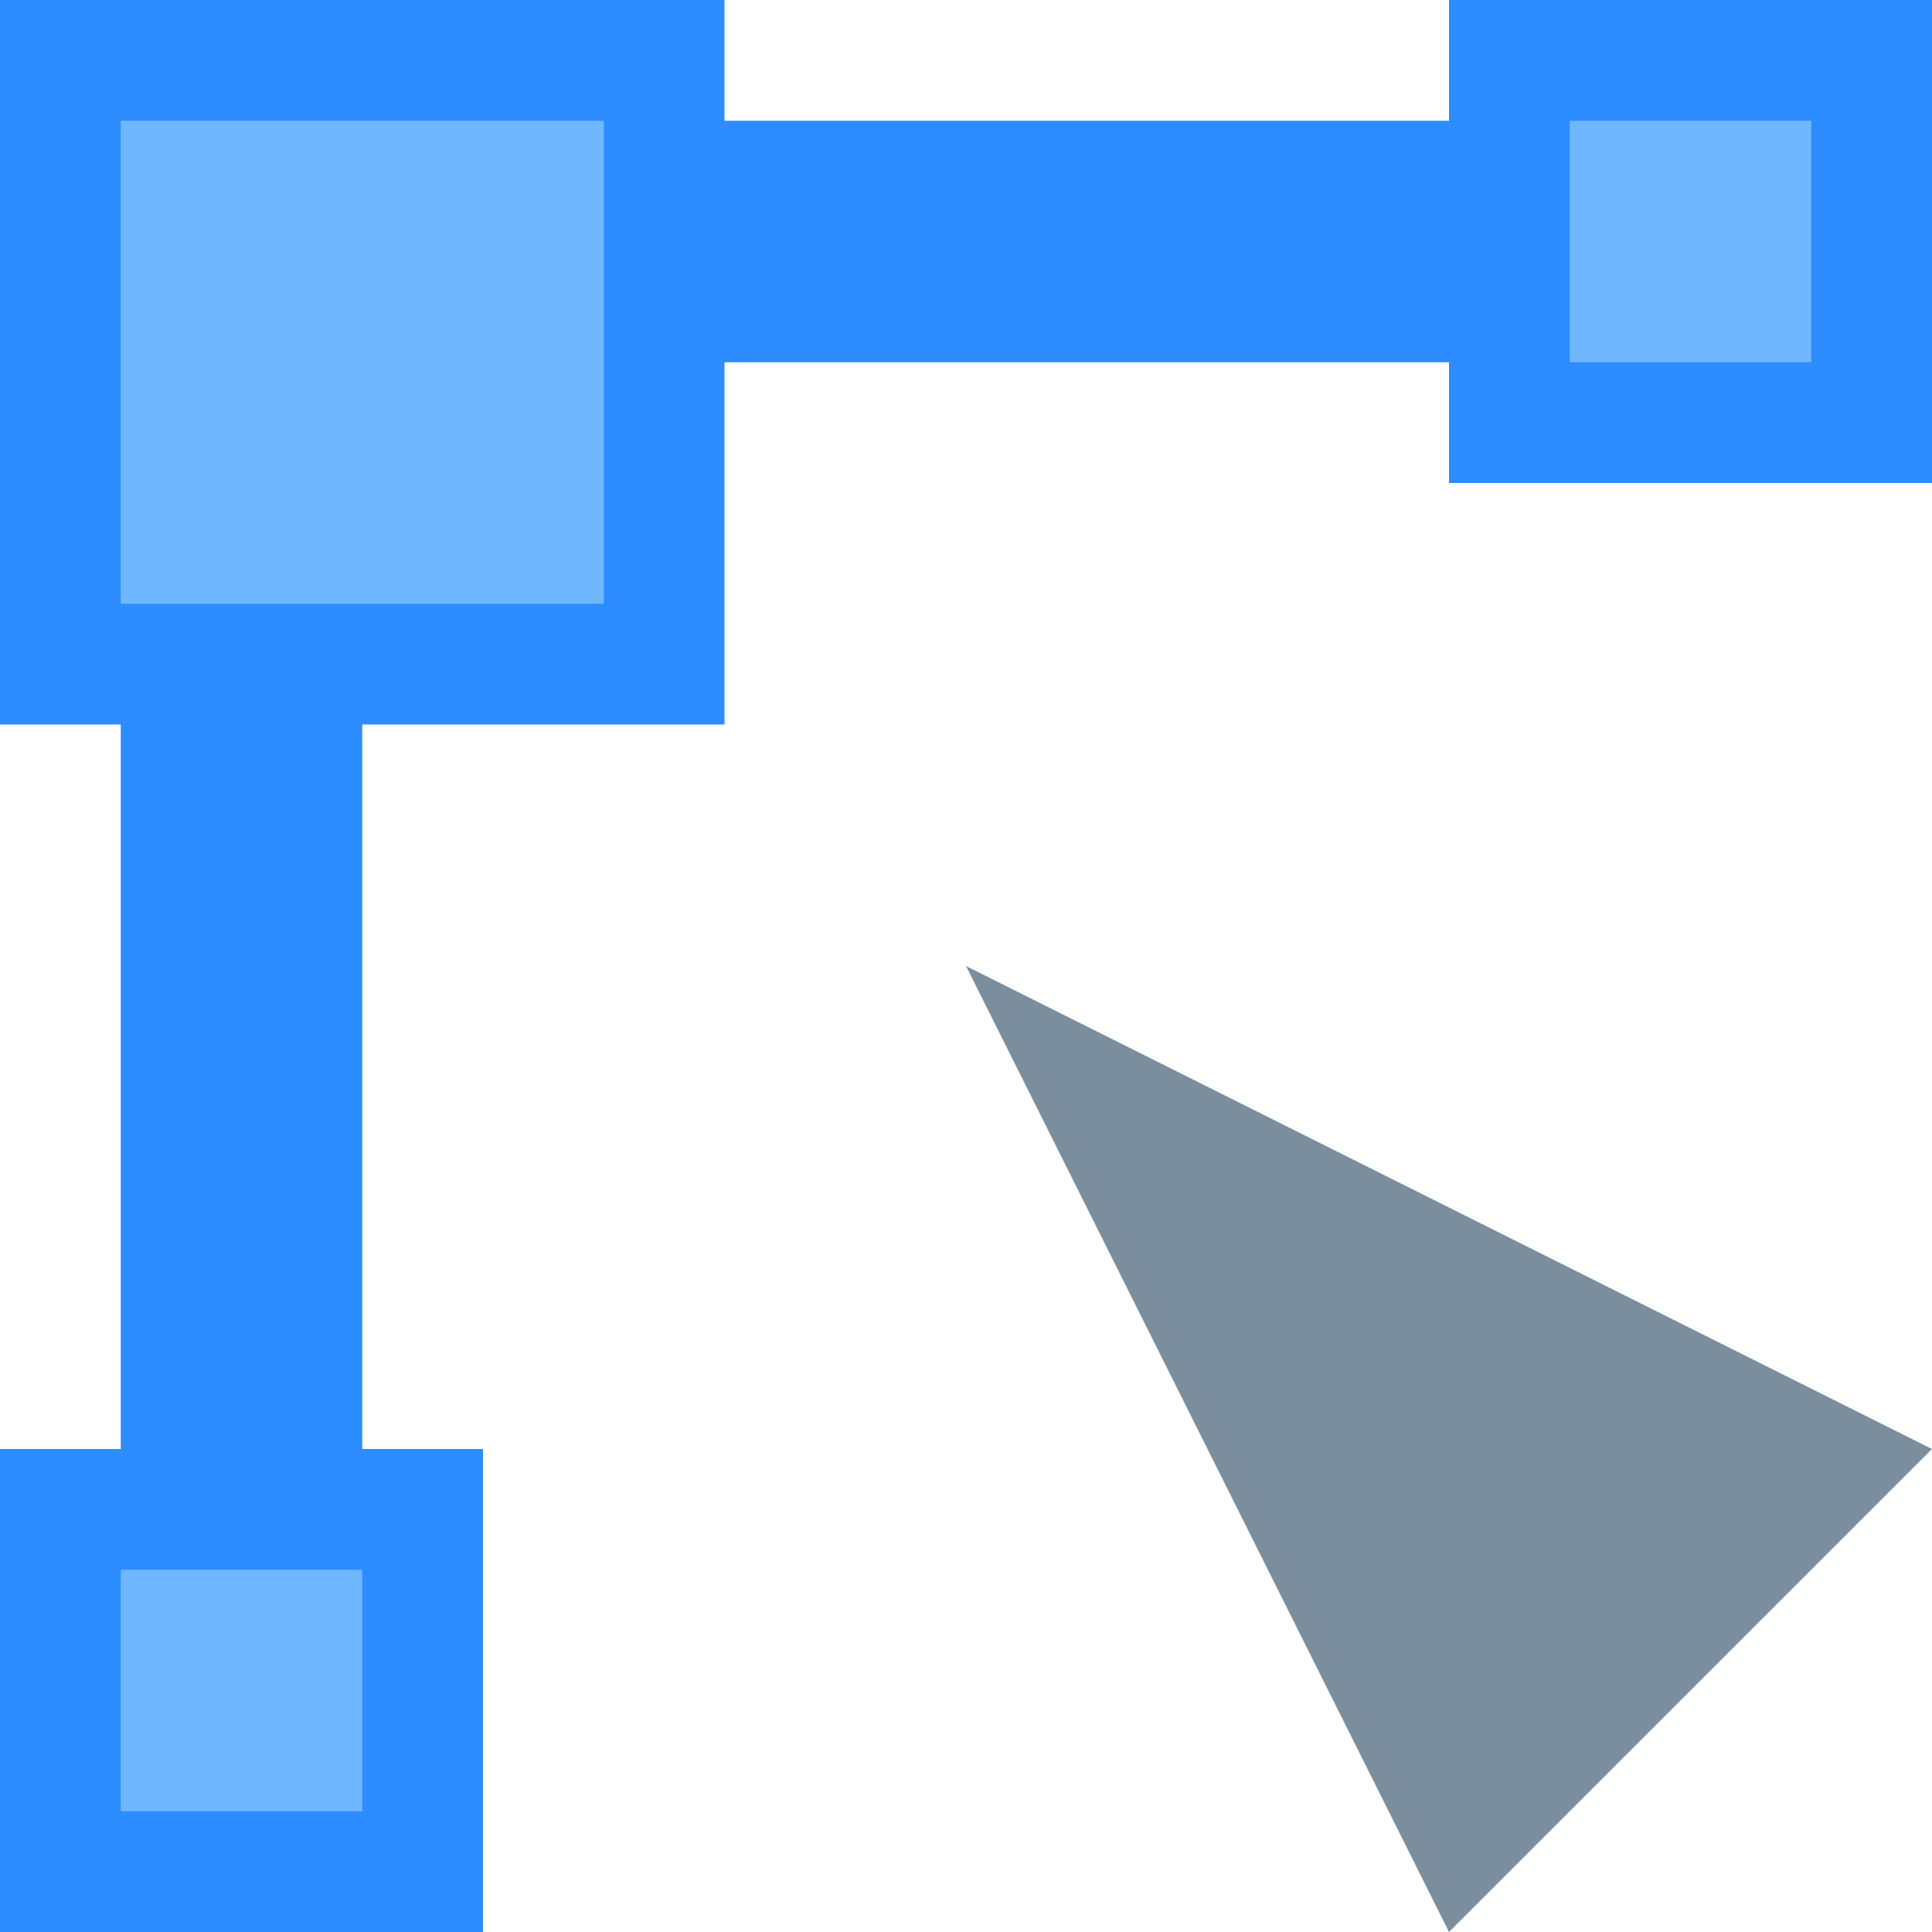
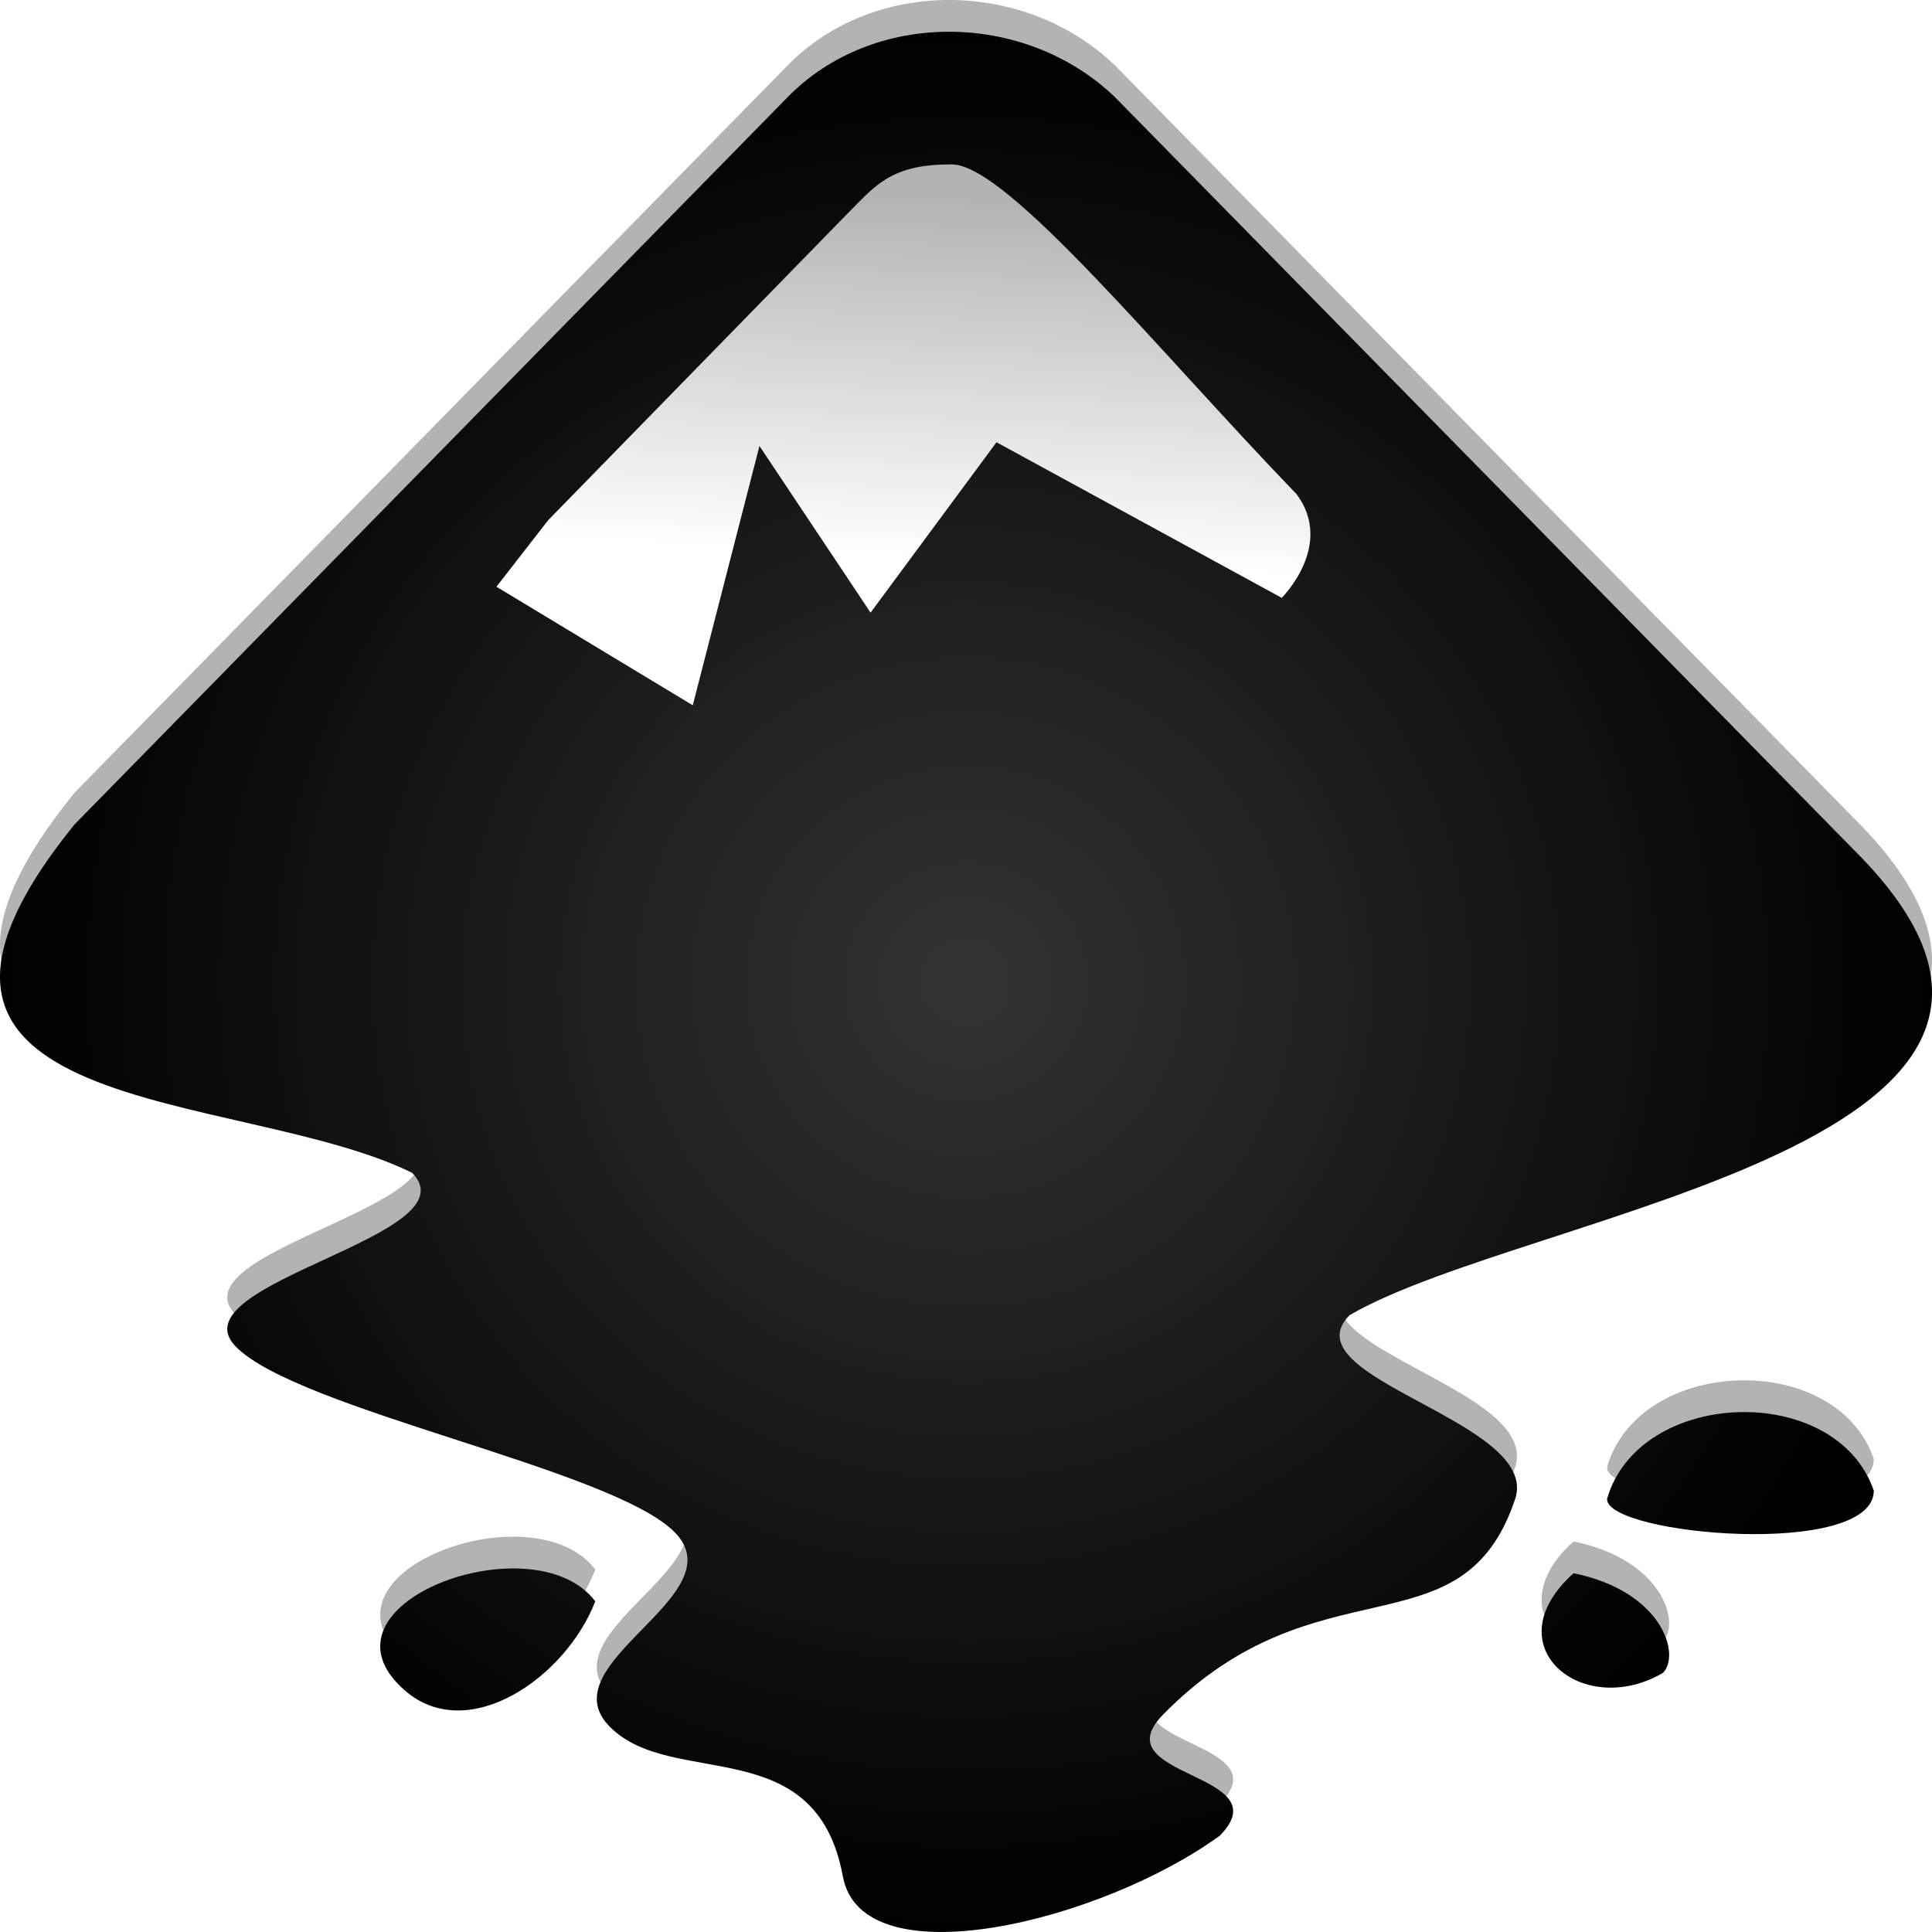
- <svg xmlns="http://www.w3.org/2000/svg" width="16" height="16" id="svg4159" version="1.1" viewBox="0 0 16 16">
+ <svg xmlns="http://www.w3.org/2000/svg" xmlns:xlink="http://www.w3.org/1999/xlink" width="16" height="16" id="svg4159" version="1.1" viewBox="0 0 16 16">
  <defs id="defs4161">
-     <clipPath clipPathUnits="userSpaceOnUse" id="clipPath5603">
-       <path style="fill:#00ffff;fill-opacity:1;stroke:none;stroke-width:0.265px;stroke-linecap:butt;stroke-linejoin:miter;stroke-opacity:1" d="m 61.912,165.767 -6.879,6.879 6.879,6.879 6.879,-6.879 z" id="path5605" />
-     </clipPath>
+     <linearGradient xlink:href="#linearGradient15413" id="linearGradient15544" gradientUnits="userSpaceOnUse" x1="95.028" y1="84.356" x2="71.876" y2="113.655" gradientTransform="matrix(0.4993909,0,0,0.4983573,-54.48817,-39.7869)" />
+     <linearGradient id="linearGradient15413">
+       <stop id="stop15409" offset="0" style="stop-color:#ffffff;stop-opacity:1" />
+       <stop id="stop15411" offset="1" style="stop-color:#ecf6ff;stop-opacity:1" />
+     </linearGradient>
+     <linearGradient xlink:href="#linearGradient5838" id="linearGradient2504" gradientUnits="userSpaceOnUse" gradientTransform="matrix(1.685546,0,0,1.685546,-94.57546,-152.9504)" x1="95.028" y1="84.356" x2="71.876" y2="113.655" />
+     <linearGradient id="linearGradient5838">
+       <stop id="stop5834" offset="0" style="stop-color:#ffffff;stop-opacity:1" />
+       <stop id="stop5836" offset="1" style="stop-color:#fcfcfa;stop-opacity:1" />
+     </linearGradient>
+     <radialGradient xlink:href="#linearGradient2764" id="radialGradient2766" cx="146.418" cy="46.424" fx="146.418" fy="46.424" r="29.5" gradientTransform="matrix(1,0,0,0.9868476,0,0.6105896)" gradientUnits="userSpaceOnUse" />
+     <linearGradient id="linearGradient2764">
+       <stop style="stop-color:#333333;stop-opacity:1" offset="0" id="stop2760" />
+       <stop style="stop-color:#000000;stop-opacity:1" offset="1" id="stop2762" />
+     </linearGradient>
+     <linearGradient xlink:href="#linearGradient2142" id="linearGradient2721" gradientUnits="userSpaceOnUse" x1="31.539" y1="22.128" x2="32.104" y2="11.005" gradientTransform="translate(113.8886,11.3718)" />
+     <linearGradient id="linearGradient2142">
+       <stop style="stop-color:#ffffff;stop-opacity:1" offset="0" id="stop2138" />
+       <stop style="stop-color:#b3b3b3;stop-opacity:1" offset="1" id="stop2140" />
+     </linearGradient>
  </defs>
  <g id="layer1">
-     <g id="g876">
-       <g id="g927">
-         <path style="opacity:1;fill:#2d8cff;fill-opacity:1;fill-rule:nonzero;stroke:none;stroke-width:0.381;stroke-linecap:square;stroke-linejoin:bevel;stroke-miterlimit:4;stroke-dasharray:none;stroke-dashoffset:35;stroke-opacity:1" d="m 0,0 v 6 h 1 v 6 H 0 v 4 H 4 V 12 H 3 V 6 H 6 V 3 h 6 v 1 h 4 V 0 H 12 V 1 H 6 V 0 Z" id="rect4780" />
-         <path style="fill:#7a8e9e;fill-opacity:1;stroke:none;stroke-width:1px;stroke-linecap:butt;stroke-linejoin:miter;stroke-opacity:1" d="m 8,8 4,8 4,-4 z" id="path837" />
-         <rect style="opacity:1;fill:#6fb7ff;fill-opacity:1;fill-rule:nonzero;stroke:none;stroke-width:6;stroke-linecap:square;stroke-linejoin:bevel;stroke-miterlimit:4;stroke-dasharray:none;stroke-dashoffset:35;stroke-opacity:1" id="rect839" width="4" height="4" x="1" y="1" />
-         <rect style="opacity:1;fill:#6fb7ff;fill-opacity:1;fill-rule:nonzero;stroke:none;stroke-width:6;stroke-linecap:square;stroke-linejoin:bevel;stroke-miterlimit:4;stroke-dasharray:none;stroke-dashoffset:35;stroke-opacity:1" id="rect841" width="2" height="2" x="1" y="13" />
-         <rect style="opacity:1;fill:#6fb7ff;fill-opacity:1;fill-rule:nonzero;stroke:none;stroke-width:6;stroke-linecap:square;stroke-linejoin:bevel;stroke-miterlimit:4;stroke-dasharray:none;stroke-dashoffset:35;stroke-opacity:1" id="rect843" width="2" height="2" x="13" y="1" />
+     <g id="g880" style="fill:#aeadad;fill-opacity:1;stroke:#aeadad;stroke-opacity:1" transform="translate(1.066022,-1.706588)">
+       <g style="display:inline;stroke:none;enable-background:new" id="g2758" transform="matrix(0.2711864,0,0,0.270285,-32.77271,-2.70969)">
+         <path style="display:inline;fill:#b3b3b3;stroke:none;enable-background:new" id="path2-0" d="M 163.15,27.83 28.81,165.3 C -16.58,221.51 59.7,214.97 92.4,231.16 104.13,243.15 47.44,252 59.17,264 c 11.73,11.99 70.93,23.1 82.68,35.09 11.73,11.99 -24.01,24.71 -12.28,36.7 11.73,11.99 38.86,0.63 43.94,28.31 3.62,19.78 48.89,8.5 71.03,-7.7 11.73,-12 -22.44,-10.87 -10.71,-22.86 29.17,-29.83 56.33,-10.84 66.31,-40.73 4.93,-14.77 -42.94,-22.77 -31.19,-34.76 33.75,-19.71 150.4,-32.54 95.05,-87.89 L 224.75,27.83 c -17.03,-16.35 -45.45,-16.53 -61.6,0 z m 154.31,264.98 c 0,6.82 50.25,11.29 50.25,-1.61 -7.16,-20.72 -44.31,-19.32 -50.25,1.61 z M 91.1,329.05 c 11.9,10.29 30.28,-2.56 35.79,-16.92 -11.53,-15.32 -54.69,0.55 -35.79,16.92 z m 220.06,-22.23 c -15.34,13.76 1.72,27.72 16.84,18.83 3.37,-3.42 -0.09,-15.41 -16.84,-18.83 z" transform="matrix(0.1621258,0,0,0.1621258,114.5256,13.8264)" />
+         <path style="fill:url(#radialGradient2766);fill-opacity:1;stroke-width:0.162" id="path825" d="m 140.976,19.311 -21.78,22.287 c -7.359,9.113 5.008,8.053 10.31,10.678 1.902,1.944 -7.289,3.379 -5.387,5.324 1.902,1.944 11.5,3.745 13.405,5.689 1.902,1.944 -3.893,4.006 -1.991,5.95 1.902,1.944 6.3,0.102 7.124,4.59 0.587,3.207 7.926,1.378 11.516,-1.248 1.902,-1.946 -3.638,-1.762 -1.736,-3.706 4.729,-4.836 9.133,-1.757 10.751,-6.603 0.799,-2.395 -6.962,-3.692 -5.057,-5.635 5.472,-3.195 24.384,-5.276 15.41,-14.249 L 150.963,19.311 c -2.761,-2.651 -7.369,-2.68 -9.987,0 z m 25.018,42.96 c 0,1.106 8.147,1.83 8.147,-0.261 -1.161,-3.359 -7.184,-3.132 -8.147,0.261 z m -36.699,5.875 c 1.929,1.668 4.909,-0.415 5.802,-2.743 -1.869,-2.484 -8.867,0.089 -5.802,2.743 z M 164.973,64.543 c -2.487,2.231 0.279,4.494 2.73,3.053 0.546,-0.554 -0.015,-2.498 -2.73,-3.053 z" />
+         <path id="path8" d="m 145.992,21.377 c 1.701,0.014 6.362,5.782 10.52,10.102 1.17,1.569 -0.452,3.178 -0.452,3.178 l -8.71,-4.767 -3.846,5.221 -3.393,-5.107 -2.037,7.945 -5.995,-3.632 1.584,-2.044 9.388,-9.647 c 0.72,-0.734 1.272,-1.262 2.941,-1.249 z" style="fill:url(#linearGradient2721);fill-opacity:1;fill-rule:evenodd" />
      </g>
    </g>
  </g>
</svg>
